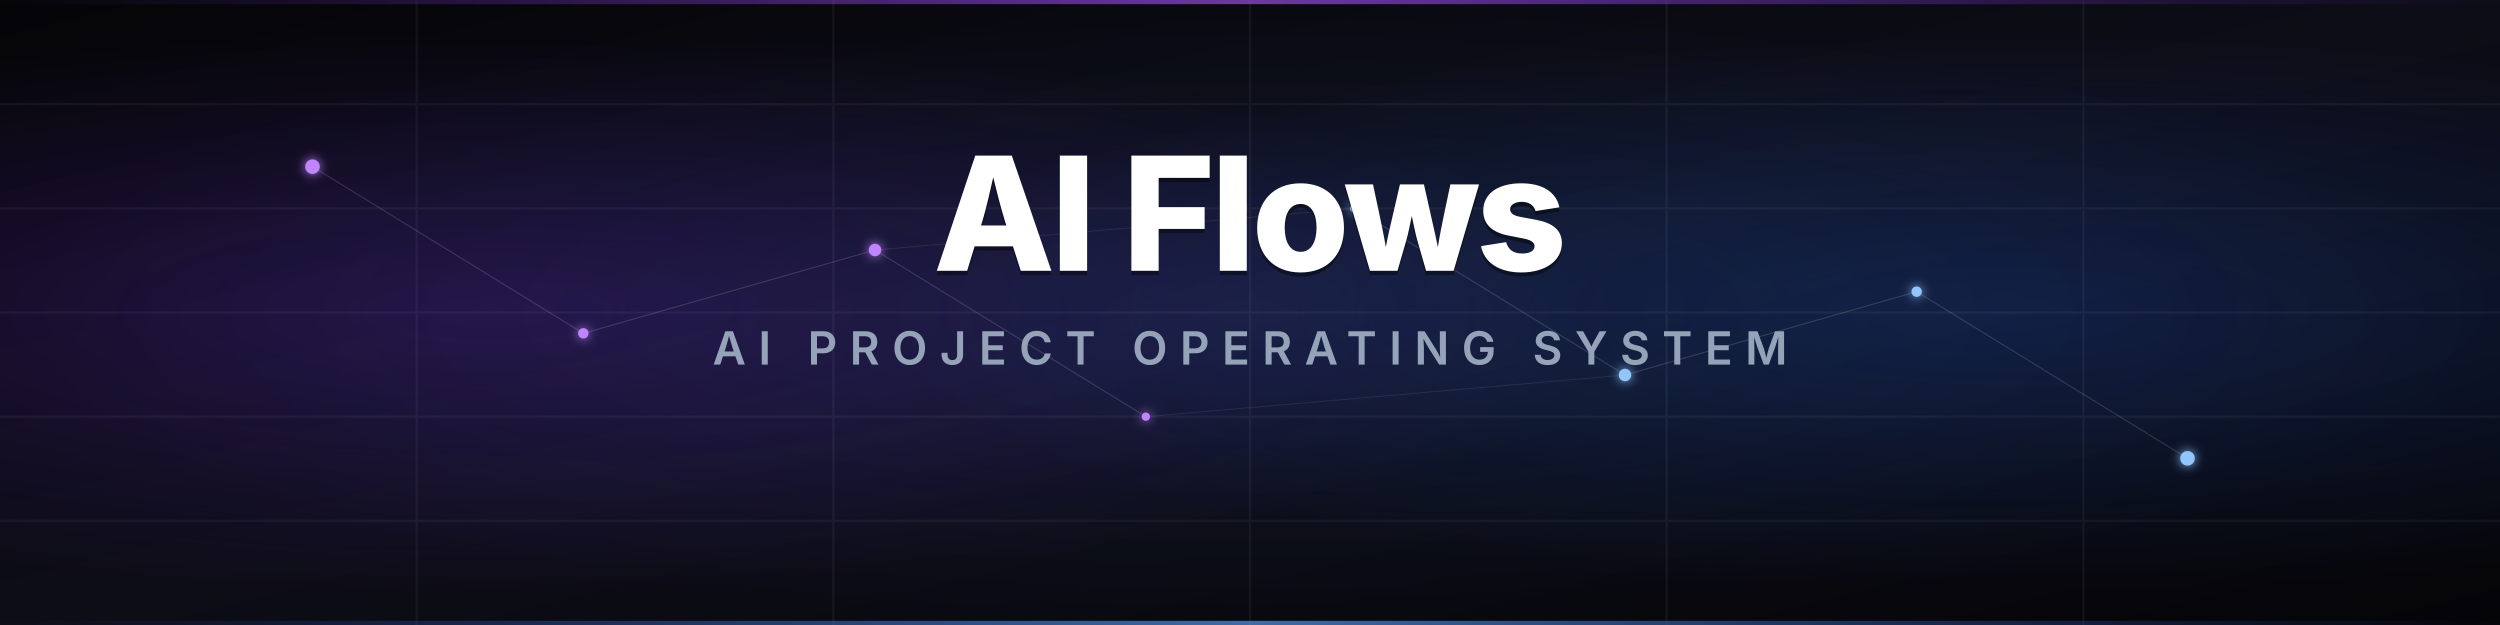
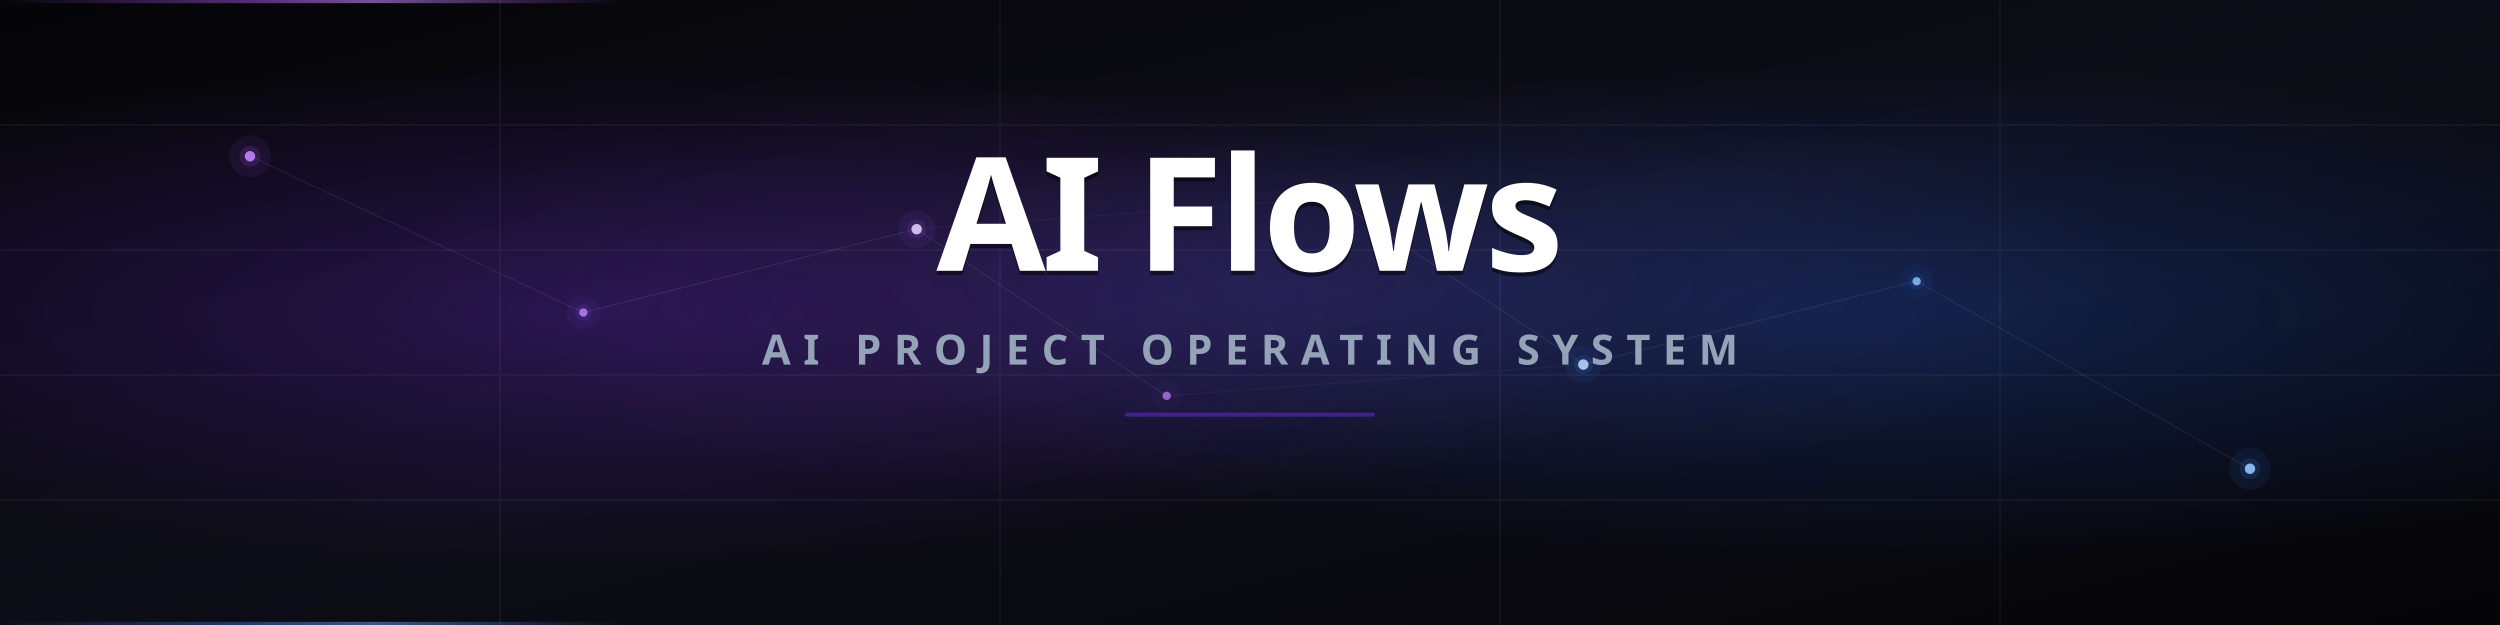
<svg xmlns="http://www.w3.org/2000/svg" viewBox="0 0 1200 300" width="1200" height="300">
  <defs>
    <linearGradient id="bg" x1="0%" y1="0%" x2="100%" y2="100%">
      <stop offset="0%" style="stop-color:#050508" />
      <stop offset="50%" style="stop-color:#0d0d17" />
      <stop offset="100%" style="stop-color:#050508" />
    </linearGradient>
-     <radialGradient id="glowPurple" cx="20%" cy="50%" r="45%">
-       <stop offset="0%" style="stop-color:#6c2bd9;stop-opacity:0.25">
-         <animate attributeName="stop-opacity" values="0.15;0.35;0.15" dur="6s" calcMode="spline" keyTimes="0;0.5;1" keySplines="0.4 0 0.6 1; 0.4 0 0.6 1" repeatCount="indefinite" />
+     <radialGradient id="g1" cx="25%" cy="50%" r="40%">
+       <stop offset="0%" style="stop-color:#6c2bd9;stop-opacity:0.3">
+         <animate attributeName="stop-opacity" values="0.12;0.35;0.12" dur="6s" repeatCount="indefinite" />
      </stop>
      <stop offset="100%" style="stop-color:#6c2bd9;stop-opacity:0" />
    </radialGradient>
-     <radialGradient id="glowBlue" cx="80%" cy="50%" r="45%">
-       <stop offset="0%" style="stop-color:#2563eb;stop-opacity:0.2">
-         <animate attributeName="stop-opacity" values="0.1;0.3;0.1" dur="7s" calcMode="spline" keyTimes="0;0.5;1" keySplines="0.4 0 0.6 1; 0.4 0 0.6 1" repeatCount="indefinite" />
+     <radialGradient id="g2" cx="75%" cy="50%" r="40%">
+       <stop offset="0%" style="stop-color:#2563eb;stop-opacity:0.25">
+         <animate attributeName="stop-opacity" values="0.08;0.28;0.08" dur="7s" repeatCount="indefinite" />
      </stop>
      <stop offset="100%" style="stop-color:#2563eb;stop-opacity:0" />
    </radialGradient>
-     <radialGradient id="glowCenter" cx="50%" cy="50%" r="50%">
-       <stop offset="0%" style="stop-color:#3b82f6;stop-opacity:0.1">
-         <animate attributeName="stop-opacity" values="0.05;0.2;0.05" dur="8s" calcMode="spline" keyTimes="0;0.5;1" keySplines="0.4 0 0.6 1; 0.4 0 0.6 1" repeatCount="indefinite" />
+     <radialGradient id="g3" cx="50%" cy="45%" r="35%">
+       <stop offset="0%" style="stop-color:#8b5cf6;stop-opacity:0.12">
+         <animate attributeName="stop-opacity" values="0.04;0.18;0.04" dur="8s" repeatCount="indefinite" />
      </stop>
+       <stop offset="100%" style="stop-color:#8b5cf6;stop-opacity:0" />
+     </radialGradient>
+     <linearGradient id="pulse1" x1="0%" y1="0%" x2="100%" y2="0%">
+       <stop offset="0%" style="stop-color:#a855f7;stop-opacity:0" />
+       <stop offset="40%" style="stop-color:#a855f7;stop-opacity:0.8" />
+       <stop offset="60%" style="stop-color:#c084fc;stop-opacity:1" />
+       <stop offset="100%" style="stop-color:#a855f7;stop-opacity:0" />
+     </linearGradient>
+     <linearGradient id="pulse2" x1="0%" y1="0%" x2="100%" y2="0%">
+       <stop offset="0%" style="stop-color:#3b82f6;stop-opacity:0" />
+       <stop offset="40%" style="stop-color:#3b82f6;stop-opacity:0.8" />
+       <stop offset="60%" style="stop-color:#60a5fa;stop-opacity:1" />
      <stop offset="100%" style="stop-color:#3b82f6;stop-opacity:0" />
-     </radialGradient>
-     <linearGradient id="dataLine1" x1="0%" y1="0%" x2="100%" y2="0%">
-       <stop offset="0%" style="stop-color:#6c2bd9;stop-opacity:0" />
-       <stop offset="50%" style="stop-color:#a855f7;stop-opacity:0.9" />
-       <stop offset="100%" style="stop-color:#6c2bd9;stop-opacity:0" />
    </linearGradient>
-     <linearGradient id="dataLine2" x1="0%" y1="0%" x2="100%" y2="0%">
-       <stop offset="0%" style="stop-color:#2563eb;stop-opacity:0" />
-       <stop offset="50%" style="stop-color:#60a5fa;stop-opacity:0.9" />
-       <stop offset="100%" style="stop-color:#2563eb;stop-opacity:0" />
+     <linearGradient id="pulse3" x1="0%" y1="0%" x2="100%" y2="0%">
+       <stop offset="0%" style="stop-color:#7c3aed;stop-opacity:0" />
+       <stop offset="50%" style="stop-color:#a78bfa;stop-opacity:0.6" />
+       <stop offset="100%" style="stop-color:#7c3aed;stop-opacity:0" />
    </linearGradient>
-     <linearGradient id="dataLine3" x1="0%" y1="0%" x2="100%" y2="0%">
-       <stop offset="0%" style="stop-color:#8b5cf6;stop-opacity:0" />
-       <stop offset="50%" style="stop-color:#c4b5fd;stop-opacity:0.8" />
-       <stop offset="100%" style="stop-color:#8b5cf6;stop-opacity:0" />
-     </linearGradient>
-     <filter id="blur" x="-50%" y="-50%" width="200%" height="200%">
-       <feGaussianBlur stdDeviation="2.5" result="blur" />
-       <feMerge>
-         <feMergeNode in="blur" />
-         <feMergeNode in="SourceGraphic" />
-       </feMerge>
-     </filter>
  </defs>
  <rect width="1200" height="300" fill="url(#bg)" />
-   <rect width="1200" height="300" fill="url(#glowPurple)" />
-   <rect width="1200" height="300" fill="url(#glowBlue)" />
-   <rect width="1200" height="300" fill="url(#glowCenter)" />
-   <g opacity="0.05" stroke="#ffffff" stroke-width="1">
-     <path d="M0,50 L1200,50 M0,100 L1200,100 M0,150 L1200,150 M0,200 L1200,200 M0,250 L1200,250" />
-     <path d="M200,0 L200,300 M400,0 L400,300 M600,0 L600,300 M800,0 L800,300 M1000,0 L1000,300" />
+   <rect width="1200" height="300" fill="url(#g1)" />
+   <rect width="1200" height="300" fill="url(#g2)" />
+   <rect width="1200" height="300" fill="url(#g3)" />
+   <g opacity="0.04" stroke="#fff" stroke-width="1">
+     <line x1="0" y1="60" x2="1200" y2="60" />
+     <line x1="0" y1="120" x2="1200" y2="120" />
+     <line x1="0" y1="180" x2="1200" y2="180" />
+     <line x1="0" y1="240" x2="1200" y2="240" />
+     <line x1="240" y1="0" x2="240" y2="300" />
+     <line x1="480" y1="0" x2="480" y2="300" />
+     <line x1="720" y1="0" x2="720" y2="300" />
+     <line x1="960" y1="0" x2="960" y2="300" />
  </g>
-   <g stroke="#ffffff" stroke-width="0.5" opacity="0.15">
-     <line x1="150" y1="80" x2="280" y2="160" />
-     <line x1="280" y1="160" x2="420" y2="120" />
-     <line x1="420" y1="120" x2="550" y2="200" />
-     <line x1="1050" y1="220" x2="920" y2="140" />
-     <line x1="920" y1="140" x2="780" y2="180" />
-     <line x1="780" y1="180" x2="650" y2="100" />
-     <line x1="420" y1="120" x2="650" y2="100" opacity="0.5" />
-     <line x1="550" y1="200" x2="780" y2="180" opacity="0.5" />
+   <g stroke="#fff" stroke-width="0.5" opacity="0.08">
+     <line x1="120" y1="75" x2="280" y2="150" />
+     <line x1="280" y1="150" x2="440" y2="110" />
+     <line x1="440" y1="110" x2="560" y2="190" />
+     <line x1="1080" y1="225" x2="920" y2="135" />
+     <line x1="920" y1="135" x2="760" y2="175" />
+     <line x1="760" y1="175" x2="640" y2="95" />
+     <line x1="440" y1="110" x2="640" y2="95" opacity="0.5" />
+     <line x1="560" y1="190" x2="760" y2="175" opacity="0.5" />
  </g>
-   <g opacity="0.8">
-     <line x1="-100" y1="100" x2="600" y2="100" stroke="url(#dataLine1)" stroke-width="2" stroke-dasharray="100 600" stroke-dashoffset="700">
-       <animate attributeName="stroke-dashoffset" values="700;-100" dur="4s" repeatCount="indefinite" />
-       <animate attributeName="opacity" values="0;1;0" dur="4s" keyTimes="0;0.5;1" repeatCount="indefinite" />
-     </line>
-     <line x1="1300" y1="200" x2="600" y2="200" stroke="url(#dataLine2)" stroke-width="2" stroke-dasharray="120 700" stroke-dashoffset="-120">
-       <animate attributeName="stroke-dashoffset" values="-120;700" dur="5s" repeatCount="indefinite" />
-       <animate attributeName="opacity" values="0;1;0" dur="5s" keyTimes="0;0.5;1" repeatCount="indefinite" />
-     </line>
-     <line x1="200" y1="150" x2="1000" y2="150" stroke="url(#dataLine3)" stroke-width="1.5" opacity="0.5" stroke-dasharray="20 40" stroke-dashoffset="0">
-       <animate attributeName="stroke-dashoffset" values="60;0" dur="3s" repeatCount="indefinite" />
-     </line>
-   </g>
-   <g filter="url(#blur)">
-     <g fill="#c084fc">
-       <circle cx="150" cy="80" r="3.5">
-         <animate attributeName="opacity" values="0.3;1;0.3" dur="3s" calcMode="spline" keyTimes="0;0.5;1" keySplines="0.4 0 0.6 1; 0.4 0 0.6 1" repeatCount="indefinite" />
-         <animateTransform attributeName="transform" type="translate" values="0,0; 0,-8; 0,0" dur="4s" repeatCount="indefinite" />
-       </circle>
-       <circle cx="280" cy="160" r="2.5">
-         <animate attributeName="opacity" values="0.2;0.9;0.2" dur="4.5s" repeatCount="indefinite" />
-         <animateTransform attributeName="transform" type="translate" values="0,0; 5,-5; 0,0" dur="5s" repeatCount="indefinite" />
-       </circle>
-       <circle cx="420" cy="120" r="3">
-         <animate attributeName="opacity" values="0.4;1;0.4" dur="3.5s" repeatCount="indefinite" />
-         <animateTransform attributeName="transform" type="translate" values="0,0; -4,6; 0,0" dur="4.5s" repeatCount="indefinite" />
-       </circle>
-       <circle cx="550" cy="200" r="2">
-         <animate attributeName="opacity" values="0.2;0.7;0.2" dur="5s" repeatCount="indefinite" />
-         <animateTransform attributeName="transform" type="translate" values="0,0; 0,5; 0,0" dur="6s" repeatCount="indefinite" />
-       </circle>
-     </g>
-     <g fill="#93c5fd">
-       <circle cx="1050" cy="220" r="3.5">
-         <animate attributeName="opacity" values="0.3;1;0.3" dur="3.2s" calcMode="spline" keyTimes="0;0.5;1" keySplines="0.4 0 0.6 1; 0.4 0 0.6 1" repeatCount="indefinite" />
-         <animateTransform attributeName="transform" type="translate" values="0,0; 0,8; 0,0" dur="4s" repeatCount="indefinite" />
-       </circle>
-       <circle cx="920" cy="140" r="2.5">
-         <animate attributeName="opacity" values="0.2;0.9;0.2" dur="4s" repeatCount="indefinite" />
-         <animateTransform attributeName="transform" type="translate" values="0,0; -5,4; 0,0" dur="5.5s" repeatCount="indefinite" />
-       </circle>
-       <circle cx="780" cy="180" r="3">
-         <animate attributeName="opacity" values="0.4;1;0.4" dur="3.8s" repeatCount="indefinite" />
-         <animateTransform attributeName="transform" type="translate" values="0,0; 4,-5; 0,0" dur="4.2s" repeatCount="indefinite" />
-       </circle>
-       <circle cx="650" cy="100" r="2">
-         <animate attributeName="opacity" values="0.2;0.7;0.2" dur="4.8s" repeatCount="indefinite" />
-         <animateTransform attributeName="transform" type="translate" values="0,0; 0,-5; 0,0" dur="5.8s" repeatCount="indefinite" />
-       </circle>
-     </g>
-   </g>
-   <text x="600" y="132" text-anchor="middle" font-family="'SF Pro Display','Inter','Segoe UI',system-ui,-apple-system,sans-serif" font-size="76" font-weight="800" fill="#000000" opacity="0.4" letter-spacing="-2">
-     AI Flows
-   </text>
-   <text x="600" y="130" text-anchor="middle" font-family="'SF Pro Display','Inter','Segoe UI',system-ui,-apple-system,sans-serif" font-size="76" font-weight="800" fill="#ffffff" letter-spacing="-2">
-     AI Flows
-   </text>
-   <text x="600" y="175" text-anchor="middle" font-family="'SF Pro Display','Inter','Segoe UI',system-ui,-apple-system,sans-serif" font-size="22" font-weight="600" fill="#94a3b8" letter-spacing="6">
-     AI PROJECT OPERATING SYSTEM
-   </text>
-   <rect x="0" y="298" width="1200" height="2" fill="url(#dataLine2)" opacity="0.7">
-     <animate attributeName="x" values="-1200;1200" dur="5s" repeatCount="indefinite" />
+   <rect x="-200" y="94" width="200" height="3" rx="1.5" fill="url(#pulse1)" opacity="0.9">
+     <animate attributeName="x" values="-200;1400" dur="4s" repeatCount="indefinite" />
+     <animate attributeName="opacity" values="0;0.9;0.9;0" dur="4s" keyTimes="0;0.1;0.85;1" repeatCount="indefinite" />
  </rect>
-   <rect x="0" y="0" width="1200" height="2" fill="url(#dataLine1)" opacity="0.7">
-     <animate attributeName="x" values="1200;-1200" dur="6s" repeatCount="indefinite" />
+   <rect x="1400" y="203" width="250" height="3" rx="1.5" fill="url(#pulse2)" opacity="0.8">
+     <animate attributeName="x" values="1400;-250" dur="5s" repeatCount="indefinite" />
+     <animate attributeName="opacity" values="0;0.8;0.8;0" dur="5s" keyTimes="0;0.1;0.85;1" repeatCount="indefinite" />
+   </rect>
+   <rect x="-150" y="149" width="150" height="2" rx="1" fill="url(#pulse3)" opacity="0.5">
+     <animate attributeName="x" values="-150;1350" dur="7s" repeatCount="indefinite" />
+     <animate attributeName="opacity" values="0;0.5;0.5;0" dur="7s" keyTimes="0;0.08;0.88;1" repeatCount="indefinite" />
+   </rect>
+   <rect x="1300" y="68" width="100" height="1.5" rx="0.75" fill="url(#pulse1)" opacity="0.4">
+     <animate attributeName="x" values="1300;-100" dur="3s" repeatCount="indefinite" />
+     <animate attributeName="opacity" values="0;0.4;0.4;0" dur="3s" keyTimes="0;0.15;0.8;1" repeatCount="indefinite" />
+   </rect>
+   <rect x="-120" y="232" width="120" height="1.5" rx="0.75" fill="url(#pulse2)" opacity="0.35">
+     <animate attributeName="x" values="-120;1320" dur="6s" repeatCount="indefinite" />
+     <animate attributeName="opacity" values="0;0.35;0.35;0" dur="6s" keyTimes="0;0.1;0.88;1" repeatCount="indefinite" />
+   </rect>
+   <circle cx="120" cy="75" r="10" fill="#a855f7" opacity="0.08">
+     <animate attributeName="opacity" values="0.04;0.12;0.04" dur="3s" repeatCount="indefinite" />
+   </circle>
+   <circle cx="120" cy="75" r="5" fill="#a855f7" opacity="0.15">
+     <animate attributeName="opacity" values="0.08;0.2;0.08" dur="3s" repeatCount="indefinite" />
+   </circle>
+   <circle cx="120" cy="75" r="2.5" fill="#c084fc" opacity="0.9">
+     <animate attributeName="opacity" values="0.5;1;0.5" dur="3s" repeatCount="indefinite" />
+     <animate attributeName="r" values="2;3;2" dur="3s" repeatCount="indefinite" />
+   </circle>
+   <circle cx="280" cy="150" r="8" fill="#8b5cf6" opacity="0.06">
+     <animate attributeName="opacity" values="0.03;0.1;0.03" dur="4s" repeatCount="indefinite" />
+   </circle>
+   <circle cx="280" cy="150" r="4" fill="#8b5cf6" opacity="0.12">
+     <animate attributeName="opacity" values="0.06;0.18;0.06" dur="4s" repeatCount="indefinite" />
+   </circle>
+   <circle cx="280" cy="150" r="2" fill="#c084fc" opacity="0.8">
+     <animate attributeName="opacity" values="0.4;0.9;0.4" dur="4s" repeatCount="indefinite" />
+   </circle>
+   <circle cx="440" cy="110" r="9" fill="#a855f7" opacity="0.07">
+     <animate attributeName="opacity" values="0.03;0.11;0.03" dur="3.5s" repeatCount="indefinite" />
+   </circle>
+   <circle cx="440" cy="110" r="4.5" fill="#a855f7" opacity="0.14">
+     <animate attributeName="opacity" values="0.07;0.2;0.07" dur="3.5s" repeatCount="indefinite" />
+   </circle>
+   <circle cx="440" cy="110" r="2.5" fill="#e9d5ff" opacity="0.85">
+     <animate attributeName="opacity" values="0.45;1;0.45" dur="3.5s" repeatCount="indefinite" />
+     <animate attributeName="r" values="2;3;2" dur="3.5s" repeatCount="indefinite" />
+   </circle>
+   <circle cx="560" cy="190" r="7" fill="#7c3aed" opacity="0.05">
+     <animate attributeName="opacity" values="0.02;0.08;0.02" dur="5s" repeatCount="indefinite" />
+   </circle>
+   <circle cx="560" cy="190" r="2" fill="#c084fc" opacity="0.7">
+     <animate attributeName="opacity" values="0.3;0.8;0.3" dur="5s" repeatCount="indefinite" />
+   </circle>
+   <circle cx="1080" cy="225" r="10" fill="#3b82f6" opacity="0.08">
+     <animate attributeName="opacity" values="0.04;0.12;0.04" dur="3.2s" repeatCount="indefinite" />
+   </circle>
+   <circle cx="1080" cy="225" r="5" fill="#3b82f6" opacity="0.15">
+     <animate attributeName="opacity" values="0.08;0.22;0.08" dur="3.2s" repeatCount="indefinite" />
+   </circle>
+   <circle cx="1080" cy="225" r="2.5" fill="#93c5fd" opacity="0.9">
+     <animate attributeName="opacity" values="0.5;1;0.5" dur="3.2s" repeatCount="indefinite" />
+     <animate attributeName="r" values="2;3;2" dur="3.2s" repeatCount="indefinite" />
+   </circle>
+   <circle cx="920" cy="135" r="8" fill="#2563eb" opacity="0.06">
+     <animate attributeName="opacity" values="0.03;0.1;0.03" dur="4.2s" repeatCount="indefinite" />
+   </circle>
+   <circle cx="920" cy="135" r="4" fill="#2563eb" opacity="0.12">
+     <animate attributeName="opacity" values="0.06;0.18;0.06" dur="4.2s" repeatCount="indefinite" />
+   </circle>
+   <circle cx="920" cy="135" r="2" fill="#93c5fd" opacity="0.8">
+     <animate attributeName="opacity" values="0.4;0.9;0.4" dur="4.2s" repeatCount="indefinite" />
+   </circle>
+   <circle cx="760" cy="175" r="9" fill="#3b82f6" opacity="0.07">
+     <animate attributeName="opacity" values="0.03;0.11;0.03" dur="3.8s" repeatCount="indefinite" />
+   </circle>
+   <circle cx="760" cy="175" r="4.5" fill="#3b82f6" opacity="0.14">
+     <animate attributeName="opacity" values="0.07;0.2;0.07" dur="3.8s" repeatCount="indefinite" />
+   </circle>
+   <circle cx="760" cy="175" r="2.5" fill="#bfdbfe" opacity="0.85">
+     <animate attributeName="opacity" values="0.45;1;0.45" dur="3.8s" repeatCount="indefinite" />
+     <animate attributeName="r" values="2;3;2" dur="3.8s" repeatCount="indefinite" />
+   </circle>
+   <circle cx="640" cy="95" r="7" fill="#1d4ed8" opacity="0.05">
+     <animate attributeName="opacity" values="0.02;0.08;0.02" dur="4.8s" repeatCount="indefinite" />
+   </circle>
+   <circle cx="640" cy="95" r="2" fill="#93c5fd" opacity="0.7">
+     <animate attributeName="opacity" values="0.3;0.8;0.3" dur="4.8s" repeatCount="indefinite" />
+   </circle>
+   <text x="600" y="132" text-anchor="middle" font-family="Segoe UI,system-ui,sans-serif" font-size="76" font-weight="800" fill="#000" opacity="0.5" letter-spacing="-2">AI Flows</text>
+   <text x="600" y="130" text-anchor="middle" font-family="Segoe UI,system-ui,sans-serif" font-size="76" font-weight="800" fill="#fff" letter-spacing="-2">AI Flows</text>
+   <text x="600" y="175" text-anchor="middle" font-family="Segoe UI,system-ui,sans-serif" font-size="20" font-weight="600" fill="#94a3b8" letter-spacing="6">AI PROJECT OPERATING SYSTEM</text>
+   <rect x="540" y="198" width="120" height="2" rx="1" fill="#6c2bd9" opacity="0.5">
+     <animate attributeName="opacity" values="0.25;0.6;0.25" dur="4s" repeatCount="indefinite" />
+     <animate attributeName="width" values="100;140;100" dur="4s" repeatCount="indefinite" />
+     <animate attributeName="x" values="550;530;550" dur="4s" repeatCount="indefinite" />
+   </rect>
+   <rect y="0" width="300" height="1.5" rx="0.75" fill="url(#pulse1)" opacity="0.6">
+     <animate attributeName="x" values="-300;1200" dur="4s" repeatCount="indefinite" />
+   </rect>
+   <rect y="298.5" width="300" height="1.5" rx="0.75" fill="url(#pulse2)" opacity="0.5">
+     <animate attributeName="x" values="1200;-300" dur="5s" repeatCount="indefinite" />
  </rect>
</svg>
